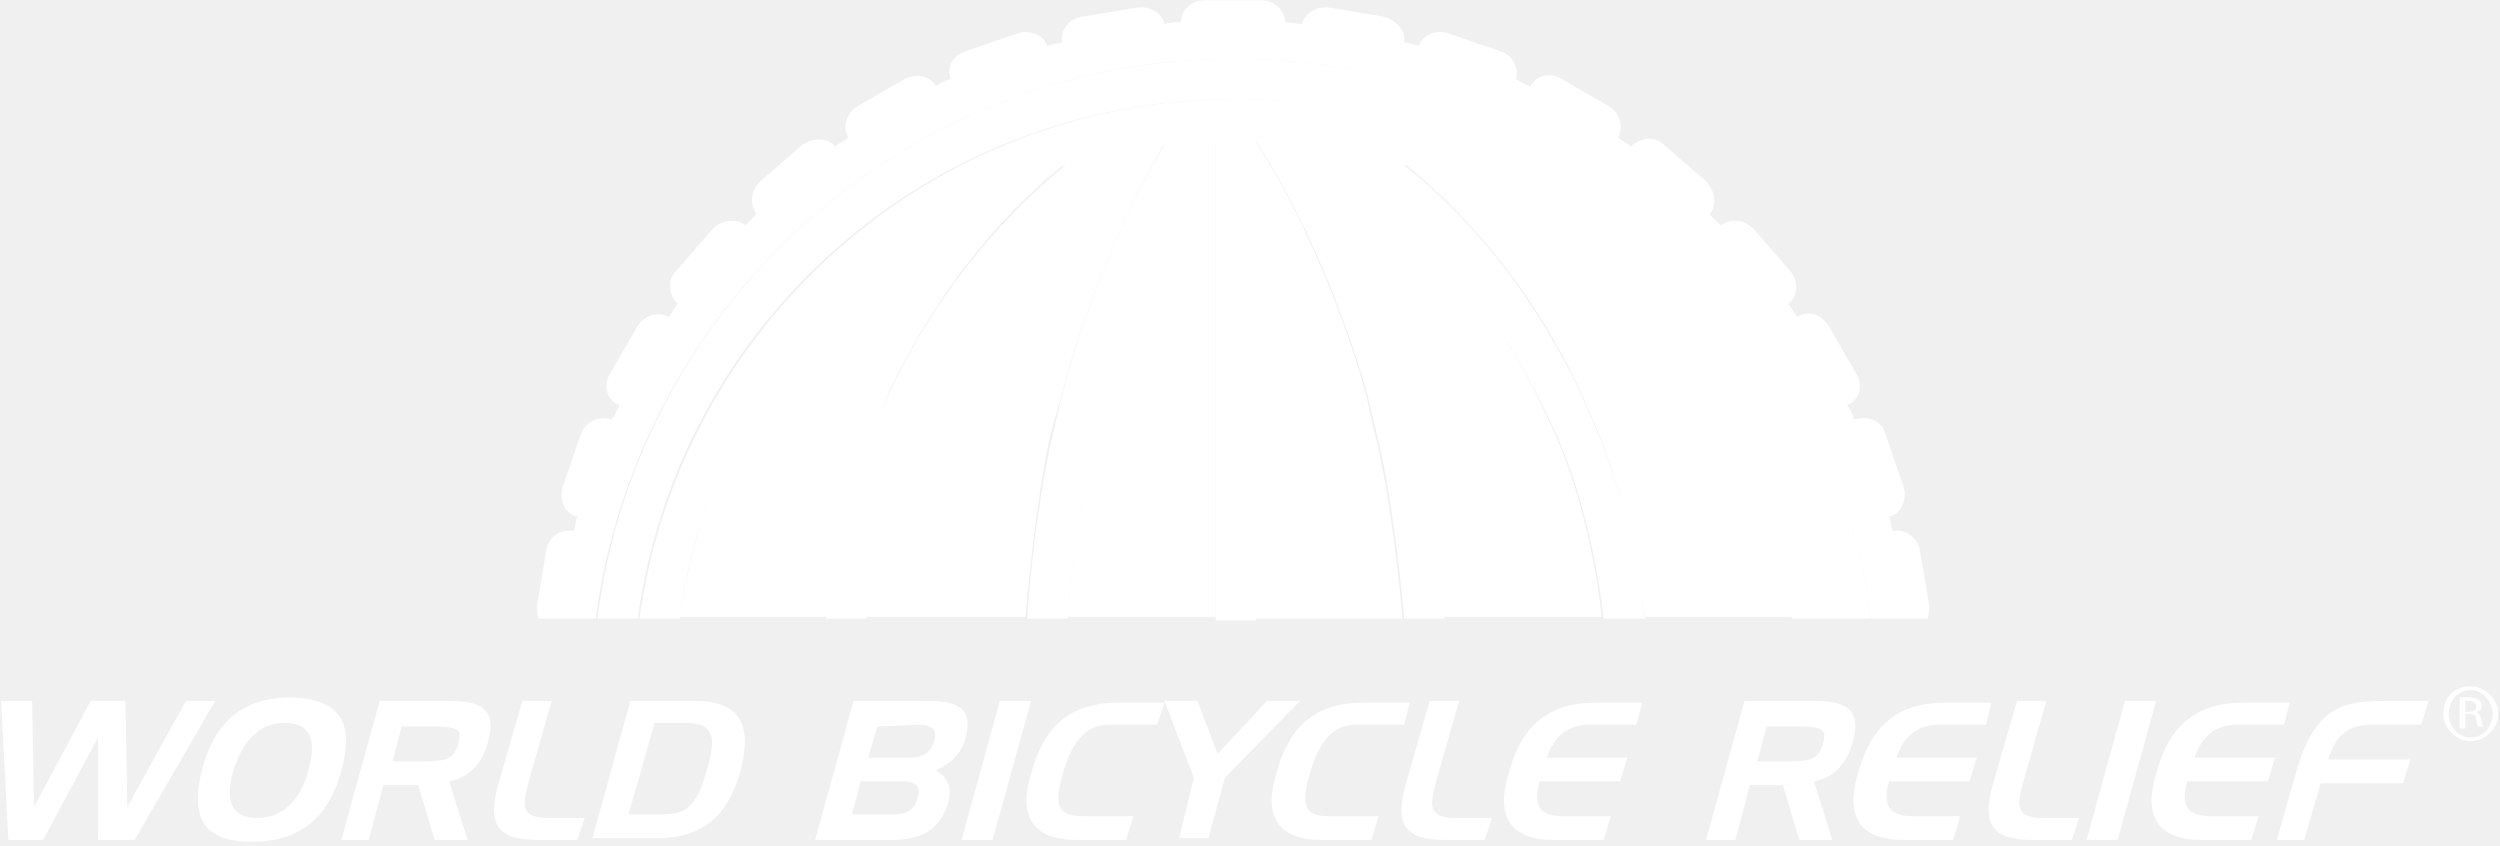
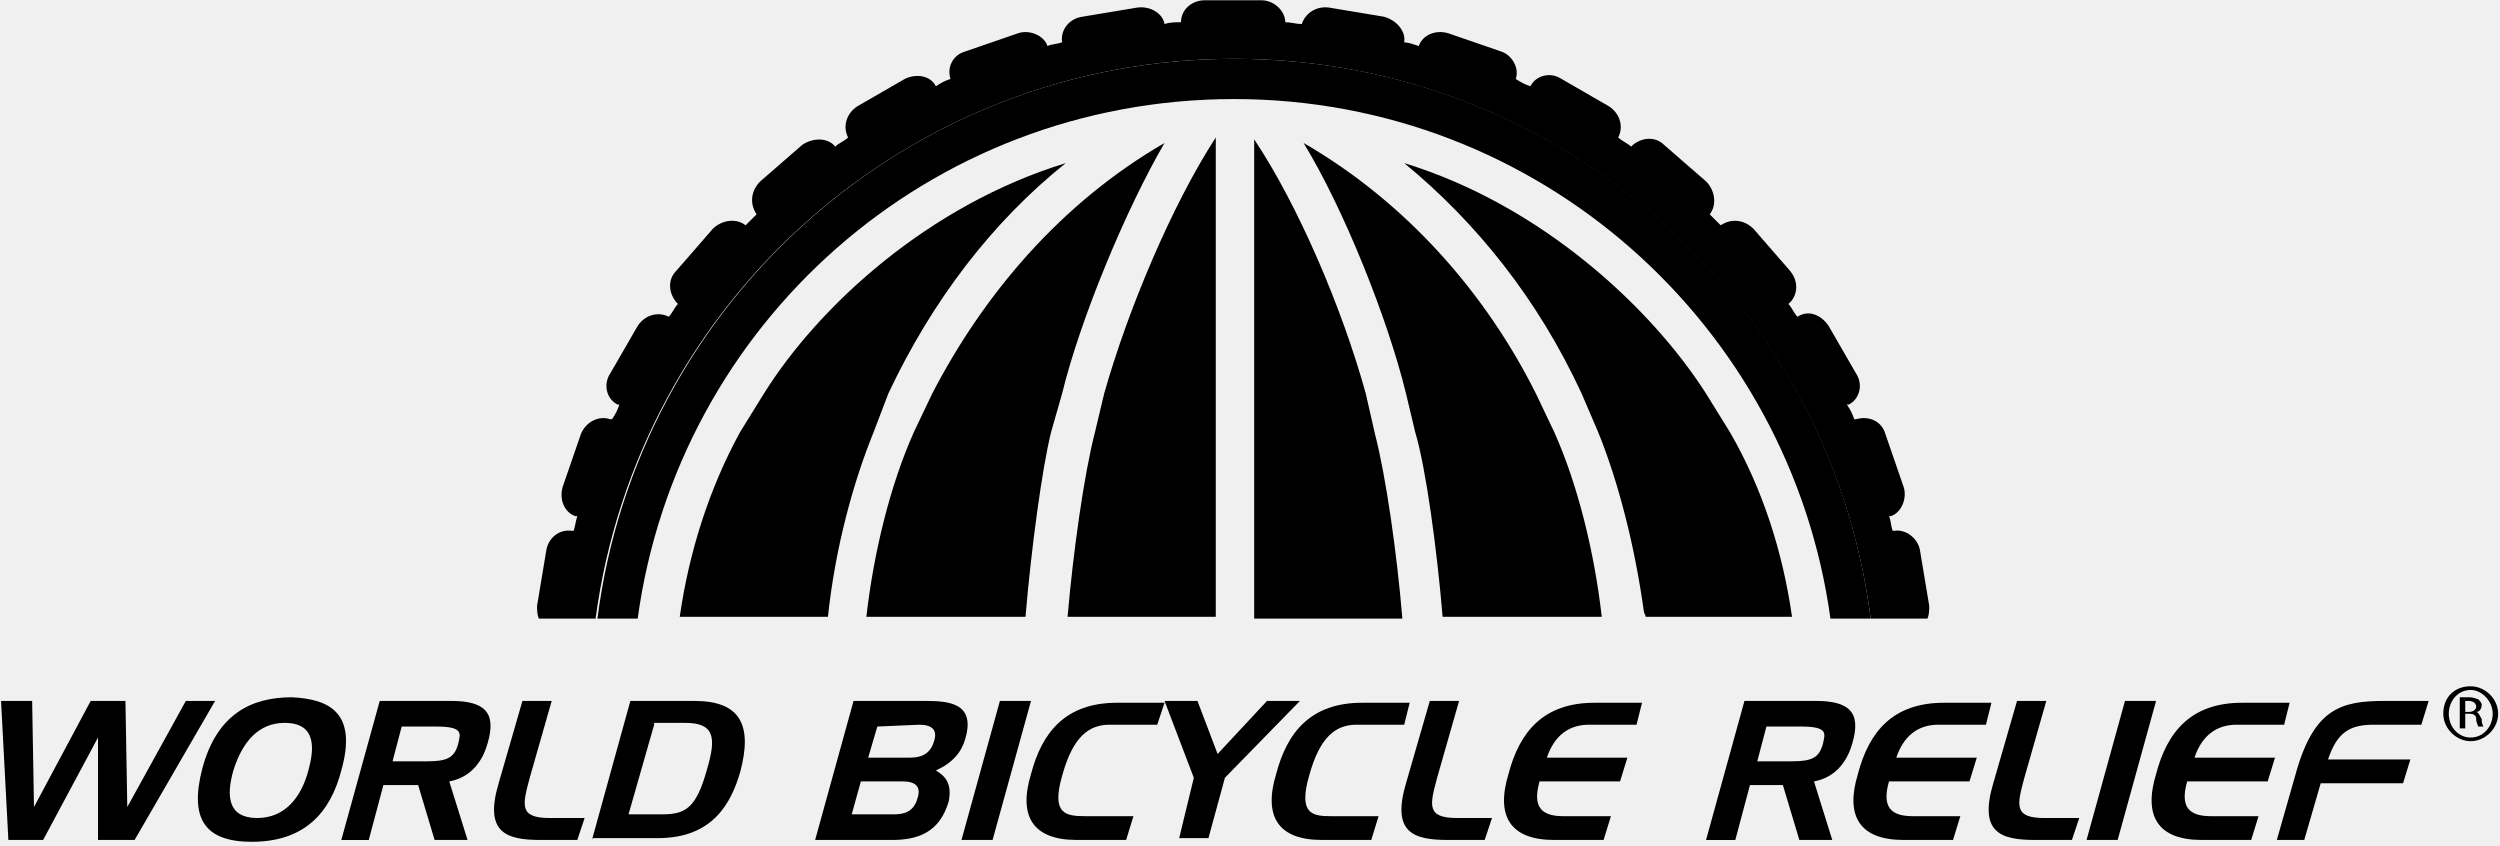
- <svg xmlns="http://www.w3.org/2000/svg" fill="#fff" width="399" height="135" viewBox="0 0 399 135">
-   <g transform="translate(-1 -2)" fill="#fff" fill-rule="evenodd">
+ <svg xmlns="http://www.w3.org/2000/svg" width="399" height="135" viewBox="0 0 399 135">
+   <g transform="translate(-1 -2)" fill="none" fill-rule="evenodd">
    <path d="M119.124 71.24l3.796-6.13c8.759-13.723 26.277-30.074 48.175-36.789-11.387 9.343-21.314 21.606-28.321 36.788l-2.628 6.132c-3.212 8.175-6.131 18.686-7.3 29.489h6.424c1.168-10.22 3.796-21.022 7.591-29.49l2.92-6.13c7.883-15.767 20.438-30.365 37.08-40-6.423 10.51-13.43 28.029-16.35 40l-1.46 6.13c-1.46 5.84-3.504 18.979-4.087 29.49h6.423c.876-10.511 2.628-22.774 4.38-29.49l1.46-6.13c3.795-13.723 10.802-30.074 17.81-40.584v76.496h6.423V24.526c7.007 10.51 14.014 26.86 17.81 40.583l1.46 6.132c1.752 6.715 3.504 19.27 4.38 29.489h6.423c-.876-10.511-2.628-23.65-4.38-29.49l-1.46-6.13c-2.92-11.971-9.927-29.49-16.35-40 16.642 9.635 28.905 24.233 37.08 40l2.92 6.13c3.796 8.468 6.423 19.27 7.591 29.49h6.716c0-.292-.292-.584-.292-.876-1.168-10.51-4.088-20.73-7.3-28.613l-2.627-6.132c-7.008-14.89-16.643-27.445-28.322-36.788 21.898 6.715 39.417 22.774 48.176 36.788l3.795 6.132c4.964 9.051 8.175 19.27 9.927 29.489h6.424c-6.424-47.007-46.424-82.92-95.183-82.92-48.759 0-88.759 36.205-95.182 82.92h6.423c1.168-10.22 4.672-20.438 9.635-29.49z" />
-     <path d="M197.956 11.387c52.263 0 95.183 39.124 101.606 89.343h9.051c.292-.584.292-1.46.292-2.044l-1.46-8.759c-.292-2.044-2.336-3.504-4.087-3.212h-.292c-.292-.876-.292-1.751-.584-2.335h.292c1.752-.584 2.627-2.92 2.044-4.672l-2.92-8.467c-.584-2.044-2.628-2.92-4.672-2.336h-.292c-.292-.876-.584-1.46-1.168-2.336h.292c1.752-.876 2.336-3.211 1.168-4.963l-4.38-7.591c-1.167-1.752-3.211-2.628-4.963-1.46-.584-.584-.876-1.46-1.46-2.044 1.46-1.168 1.752-3.504.292-5.256l-5.84-6.715c-1.459-1.46-3.503-1.752-5.255-.584l-1.751-1.752c1.167-1.46.876-3.795-.584-5.255l-6.716-5.84c-1.46-1.46-3.795-1.167-5.255.292-.584-.583-1.46-.875-2.044-1.46.876-1.751.292-3.795-1.46-4.963l-7.591-4.38c-1.752-1.167-4.088-.583-4.964 1.168-.875-.292-1.46-.584-2.335-1.167.584-1.752-.584-3.796-2.336-4.38l-8.467-2.92c-2.044-.584-4.088.292-4.672 2.044-.876-.292-1.752-.584-2.336-.584.292-1.752-1.167-3.504-3.211-4.087l-8.76-1.46c-2.043-.292-3.795.876-4.379 2.627-.876 0-1.752-.292-2.628-.292 0-1.751-1.751-3.503-3.795-3.503h-9.051c-2.044 0-3.796 1.46-3.796 3.503-.876 0-1.752 0-2.628.292-.292-1.751-2.335-2.92-4.38-2.627l-8.758 1.46c-2.044.292-3.504 2.043-3.212 4.087-.876.292-1.752.292-2.336.584-.584-1.752-2.92-2.628-4.671-2.044l-8.468 2.92c-2.043.584-2.92 2.628-2.335 4.38-.876.292-1.46.583-2.336 1.167-.876-1.751-3.212-2.043-4.964-1.167l-7.59 4.38c-1.753 1.167-2.337 3.21-1.46 4.963-.585.584-1.46.876-2.044 1.46-1.168-1.46-3.504-1.46-5.256-.293l-6.715 5.84c-1.46 1.46-1.752 3.504-.584 5.255L120 37.956c-1.46-1.168-3.796-.876-5.255.584l-5.84 6.715c-1.46 1.46-1.168 3.796.292 5.256-.584.584-.876 1.46-1.46 2.044-1.752-.876-3.795-.292-4.963 1.46l-4.38 7.59c-1.168 1.753-.584 4.088 1.168 4.964h.292c-.292.876-.584 1.46-1.168 2.336h-.292c-1.752-.584-3.795.292-4.671 2.336l-2.92 8.467c-.584 2.044.292 4.088 2.044 4.672h.292c-.292.875-.292 1.46-.584 2.335h-.292c-2.044-.292-3.796 1.168-4.088 3.212l-1.46 8.76c0 .583 0 1.459.292 2.043h9.051c6.716-50.511 49.927-89.343 101.898-89.343z" fill="#fff" fill-rule="#fff" />
-     <path d="M197.956 11.387c-52.263 0-95.182 39.124-101.606 89.343h6.424c6.423-47.007 46.423-82.92 95.182-82.92 48.76 0 88.76 36.205 95.183 82.92h6.423c-6.423-50.511-49.343-89.343-101.606-89.343z" fill="#fff" fill-rule="#fff" />
-     <path d="M177.226 64.818l-1.46 6.13c-1.751 6.716-3.503 19.271-4.38 29.49h23.65V23.942c-7.007 10.803-14.014 27.445-17.81 40.876zm41.752 0c-3.796-13.723-10.803-30.073-17.81-40.584v76.496h23.65c-.876-10.511-2.628-22.774-4.38-29.49l-1.46-6.422zm27.153 0c-7.883-15.767-20.438-30.365-37.08-40 6.423 10.51 13.43 28.029 16.35 40l1.46 6.13c1.752 5.84 3.504 18.979 4.38 29.49h25.401c-1.168-10.219-3.795-21.022-7.59-29.49l-2.92-6.13z" fill="#fff" fill-rule="#fff" />
-     <path d="M273.285 64.818c-8.76-13.723-26.278-30.073-48.176-36.789 11.387 9.343 21.314 21.606 28.322 36.789l2.627 6.13c3.212 7.884 5.84 18.103 7.3 28.614 0 .292.292.584.292.876h23.357c-1.46-10.219-4.671-20.438-9.927-29.49l-3.795-6.13zm-102.774 0c2.92-11.971 10.219-29.49 16.35-40-16.642 9.635-28.905 24.233-37.08 40l-2.92 6.13c-3.795 8.468-6.423 19.271-7.59 29.49h25.4c.876-10.511 2.628-23.65 4.088-29.49l1.752-6.13z" fill="#fff" fill-rule="#fff" />
-     <path d="M142.774 64.818c7.007-14.891 16.642-27.446 28.32-36.789-21.897 6.716-39.415 22.774-48.174 36.789l-3.796 6.13c-4.963 9.052-8.175 19.271-9.635 29.49h23.65c1.168-11.095 4.087-21.606 7.299-29.49l2.336-6.13z" fill="#fff" fill-rule="#fff" />
-     <path fill="#fff" fill-rule="#fff" d="M2.336 136.058L1.168 113.869 6.131 113.869 6.423 130.803 15.474 113.869 21.022 113.869 21.314 130.803 30.657 113.869 35.328 113.869 22.482 136.058 16.642 136.058 16.642 119.708 7.883 136.058z" />
-     <path d="M55.474 124.964c-1.751 6.715-5.839 11.386-14.306 11.386-7.591 0-9.927-3.795-7.883-11.678 2.335-8.76 7.883-11.387 14.306-11.387 5.84.292 10.511 2.335 7.883 11.679zm-13.43 7.59c4.38 0 7.007-3.21 8.175-7.59.876-3.212 1.46-7.592-3.796-7.592-4.087 0-6.715 2.92-8.175 7.592-1.168 4.087-.876 7.59 3.796 7.59zm13.43 3.504l6.132-22.19h11.387c5.255 0 7.299 1.752 5.84 6.716-.877 3.212-2.92 5.547-6.132 6.131l2.92 9.343h-5.256l-2.628-8.759H62.19l-2.336 8.76h-4.38zm9.635-18.102l-1.46 5.548h5.548c3.212 0 4.38-.584 4.964-2.92.292-1.46.875-2.628-3.504-2.628h-5.548zm28.03 18.102h-5.84c-5.547 0-9.05-1.167-6.715-9.05l3.796-13.14h4.671l-3.504 12.263c-1.167 4.38-1.751 6.424 3.212 6.424h5.548l-1.168 3.503zm2.335 0l6.132-22.19h10.219c7.3 0 9.343 3.796 7.3 11.387-1.46 4.964-4.38 10.511-13.14 10.511h-10.51v.292zm9.927-18.394l-4.087 14.307h5.255c3.796 0 5.548-.876 7.3-7.3 1.46-4.963 1.167-7.299-3.504-7.299h-4.964v.292zm25.694 18.394l6.131-22.19h11.387c3.796 0 8.175.293 6.423 6.132-.583 2.044-2.043 3.796-4.671 4.964 1.46.875 2.628 2.043 2.044 4.963-1.46 4.964-4.964 6.131-9.051 6.131h-12.263zm9.927-18.102l-1.46 4.964h6.715c1.752 0 3.212-.584 3.796-2.628.584-1.752-.292-2.628-2.336-2.628l-6.715.292zm-4.088 14.015h6.716c1.46 0 3.211-.292 3.795-2.628.584-1.752-.292-2.628-2.336-2.628h-6.715l-1.46 5.256z" fill="#fff" fill-rule="#fff" />
-     <path fill="#fff" fill-rule="#fff" d="M165.547 113.869L159.416 136.058 154.453 136.058 160.584 113.869z" />
-     <path d="M185.693 117.664h-7.59c-3.212 0-5.84 1.752-7.592 8.175-1.752 6.132.584 6.424 3.796 6.424h7.59l-1.167 3.795h-7.883c-7.008 0-9.343-3.795-7.3-10.51 1.752-6.716 5.548-11.387 13.723-11.387h7.591l-1.168 3.503z" fill="#fff" fill-rule="#fff" />
-     <path fill="#fff" fill-rule="#fff" d="M191.533 126.131L186.861 113.869 192.117 113.869 195.328 122.336 203.212 113.869 208.467 113.869 196.496 126.131 193.869 135.766 189.197 135.766z" />
-     <path d="M225.11 117.664h-7.592c-3.211 0-5.84 1.752-7.591 8.175-1.752 6.132.584 6.424 3.504 6.424h7.59l-1.167 3.795h-7.883c-7.007 0-9.343-3.795-7.3-10.51 1.752-6.716 5.548-11.387 13.723-11.387h7.591l-.876 3.503zm12.846 18.394h-5.84c-5.547 0-9.05-1.167-6.715-9.05l3.796-13.14h4.672l-3.504 12.263c-1.168 4.38-1.752 6.424 3.212 6.424h5.547l-1.168 3.503zm24.234-18.394h-7.591c-3.212 0-5.548 1.752-6.716 5.256h12.847l-1.168 3.795h-12.847c-1.168 4.088.292 5.548 3.796 5.548h7.591l-1.168 3.795h-7.883c-7.007 0-9.343-3.795-7.3-10.51 1.753-6.716 5.548-11.387 13.723-11.387h7.592l-.876 3.503zm11.095 18.394l6.131-22.19h11.387c5.255 0 7.3 1.752 5.84 6.716-.877 3.212-2.92 5.547-6.132 6.131l2.92 9.343h-5.256l-2.628-8.759h-5.255l-2.336 8.76h-4.671zm9.635-18.102l-1.46 5.548h5.547c3.212 0 4.38-.584 4.964-2.92.292-1.46.876-2.628-3.504-2.628h-5.547zm35.036-.292h-7.591c-3.212 0-5.547 1.752-6.715 5.256h12.846l-1.168 3.795h-12.846c-1.168 4.088.292 5.548 3.795 5.548h7.592l-1.168 3.795h-7.883c-7.008 0-9.344-3.795-7.3-10.51 1.752-6.716 5.548-11.387 13.723-11.387h7.591l-.876 3.503zm13.723 18.394h-5.84c-5.547 0-9.05-1.167-6.715-9.05l3.796-13.14h4.671l-3.503 12.263c-1.168 4.38-1.752 6.424 3.211 6.424h5.548l-1.168 3.503z" fill="#fff" fill-rule="#fff" />
-     <path fill="#fff" fill-rule="#fff" d="M345.109 113.869L338.978 136.058 334.015 136.058 340.146 113.869z" />
-     <path d="M365.547 117.664h-7.59c-3.212 0-5.548 1.752-6.716 5.256h12.847l-1.168 3.795h-12.847c-1.168 4.088.292 5.548 3.796 5.548h7.59l-1.167 3.795h-7.883c-7.008 0-9.343-3.795-7.3-10.51 1.752-6.716 5.548-11.387 13.723-11.387h7.591l-.876 3.503zm-1.167 18.394l2.92-10.219c2.919-10.803 7.299-11.97 14.306-11.97h7.007l-1.168 3.795h-7.591c-3.796 0-5.84 1.168-7.3 5.548h13.14l-1.168 3.795h-13.14l-2.627 9.051h-4.38zm30.948-24.525c2.336 0 4.38 2.044 4.38 4.38 0 2.335-2.044 4.379-4.38 4.379-2.335 0-4.38-2.044-4.38-4.38 0-2.627 1.753-4.38 4.38-4.38zm0 .584c-2.043 0-3.503 1.752-3.503 3.795 0 2.044 1.46 3.796 3.503 3.796 2.044 0 3.504-1.752 3.504-3.796 0-2.043-1.752-3.795-3.504-3.795zm-.875 6.131h-.876v-4.963h1.46c.875 0 1.167.292 1.46.292.291.292.583.584.583.876 0 .583-.292 1.167-.876 1.167.292 0 .584.584.876 1.168 0 .876.292 1.168.292 1.168h-.876c0-.292-.292-.584-.292-1.168s-.292-.876-1.168-.876h-.583v2.336zm0-2.628h.583c.584 0 1.168-.292 1.168-.875 0-.292-.292-.876-1.168-.876h-.583v1.751z" fill="#fff" fill-rule="#fff" />
+     <path d="M197.956 11.387c52.263 0 95.183 39.124 101.606 89.343h9.051c.292-.584.292-1.46.292-2.044l-1.46-8.759c-.292-2.044-2.336-3.504-4.087-3.212h-.292c-.292-.876-.292-1.751-.584-2.335h.292c1.752-.584 2.627-2.92 2.044-4.672l-2.92-8.467c-.584-2.044-2.628-2.92-4.672-2.336h-.292c-.292-.876-.584-1.46-1.168-2.336h.292c1.752-.876 2.336-3.211 1.168-4.963l-4.38-7.591c-1.167-1.752-3.211-2.628-4.963-1.46-.584-.584-.876-1.46-1.46-2.044 1.46-1.168 1.752-3.504.292-5.256l-5.84-6.715c-1.459-1.46-3.503-1.752-5.255-.584l-1.751-1.752c1.167-1.46.876-3.795-.584-5.255l-6.716-5.84c-1.46-1.46-3.795-1.167-5.255.292-.584-.583-1.46-.875-2.044-1.46.876-1.751.292-3.795-1.46-4.963l-7.591-4.38c-1.752-1.167-4.088-.583-4.964 1.168-.875-.292-1.46-.584-2.335-1.167.584-1.752-.584-3.796-2.336-4.38l-8.467-2.92c-2.044-.584-4.088.292-4.672 2.044-.876-.292-1.752-.584-2.336-.584.292-1.752-1.167-3.504-3.211-4.087l-8.76-1.46c-2.043-.292-3.795.876-4.379 2.627-.876 0-1.752-.292-2.628-.292 0-1.751-1.751-3.503-3.795-3.503h-9.051c-2.044 0-3.796 1.46-3.796 3.503-.876 0-1.752 0-2.628.292-.292-1.751-2.335-2.92-4.38-2.627l-8.758 1.46c-2.044.292-3.504 2.043-3.212 4.087-.876.292-1.752.292-2.336.584-.584-1.752-2.92-2.628-4.671-2.044l-8.468 2.92c-2.043.584-2.92 2.628-2.335 4.38-.876.292-1.46.583-2.336 1.167-.876-1.751-3.212-2.043-4.964-1.167l-7.59 4.38c-1.753 1.167-2.337 3.21-1.46 4.963-.585.584-1.46.876-2.044 1.46-1.168-1.46-3.504-1.46-5.256-.293l-6.715 5.84c-1.46 1.46-1.752 3.504-.584 5.255L120 37.956c-1.46-1.168-3.796-.876-5.255.584l-5.84 6.715c-1.46 1.46-1.168 3.796.292 5.256-.584.584-.876 1.46-1.46 2.044-1.752-.876-3.795-.292-4.963 1.46l-4.38 7.59c-1.168 1.753-.584 4.088 1.168 4.964h.292c-.292.876-.584 1.46-1.168 2.336h-.292c-1.752-.584-3.795.292-4.671 2.336l-2.92 8.467c-.584 2.044.292 4.088 2.044 4.672h.292c-.292.875-.292 1.46-.584 2.335h-.292c-2.044-.292-3.796 1.168-4.088 3.212l-1.46 8.76c0 .583 0 1.459.292 2.043h9.051c6.716-50.511 49.927-89.343 101.898-89.343z" fill="#000" fill-rule="nonzero" />
+     <path d="M197.956 11.387c-52.263 0-95.182 39.124-101.606 89.343h6.424c6.423-47.007 46.423-82.92 95.182-82.92 48.76 0 88.76 36.205 95.183 82.92h6.423c-6.423-50.511-49.343-89.343-101.606-89.343z" fill="#000" fill-rule="nonzero" />
+     <path d="M177.226 64.818l-1.46 6.13c-1.751 6.716-3.503 19.271-4.38 29.49h23.65V23.942c-7.007 10.803-14.014 27.445-17.81 40.876zm41.752 0c-3.796-13.723-10.803-30.073-17.81-40.584v76.496h23.65c-.876-10.511-2.628-22.774-4.38-29.49l-1.46-6.422zm27.153 0c-7.883-15.767-20.438-30.365-37.08-40 6.423 10.51 13.43 28.029 16.35 40l1.46 6.13c1.752 5.84 3.504 18.979 4.38 29.49h25.401c-1.168-10.219-3.795-21.022-7.59-29.49l-2.92-6.13z" fill="#000" fill-rule="nonzero" />
+     <path d="M273.285 64.818c-8.76-13.723-26.278-30.073-48.176-36.789 11.387 9.343 21.314 21.606 28.322 36.789l2.627 6.13c3.212 7.884 5.84 18.103 7.3 28.614 0 .292.292.584.292.876h23.357c-1.46-10.219-4.671-20.438-9.927-29.49l-3.795-6.13zm-102.774 0c2.92-11.971 10.219-29.49 16.35-40-16.642 9.635-28.905 24.233-37.08 40l-2.92 6.13c-3.795 8.468-6.423 19.271-7.59 29.49h25.4c.876-10.511 2.628-23.65 4.088-29.49l1.752-6.13z" fill="#000" fill-rule="nonzero" />
+     <path d="M142.774 64.818c7.007-14.891 16.642-27.446 28.32-36.789-21.897 6.716-39.415 22.774-48.174 36.789l-3.796 6.13c-4.963 9.052-8.175 19.271-9.635 29.49h23.65c1.168-11.095 4.087-21.606 7.299-29.49l2.336-6.13z" fill="#000" fill-rule="nonzero" />
+     <path fill="#000" fill-rule="nonzero" d="M2.336 136.058L1.168 113.869 6.131 113.869 6.423 130.803 15.474 113.869 21.022 113.869 21.314 130.803 30.657 113.869 35.328 113.869 22.482 136.058 16.642 136.058 16.642 119.708 7.883 136.058z" />
+     <path d="M55.474 124.964c-1.751 6.715-5.839 11.386-14.306 11.386-7.591 0-9.927-3.795-7.883-11.678 2.335-8.76 7.883-11.387 14.306-11.387 5.84.292 10.511 2.335 7.883 11.679zm-13.43 7.59c4.38 0 7.007-3.21 8.175-7.59.876-3.212 1.46-7.592-3.796-7.592-4.087 0-6.715 2.92-8.175 7.592-1.168 4.087-.876 7.59 3.796 7.59zm13.43 3.504l6.132-22.19h11.387c5.255 0 7.299 1.752 5.84 6.716-.877 3.212-2.92 5.547-6.132 6.131l2.92 9.343h-5.256l-2.628-8.759H62.19l-2.336 8.76h-4.38zm9.635-18.102l-1.46 5.548h5.548c3.212 0 4.38-.584 4.964-2.92.292-1.46.875-2.628-3.504-2.628h-5.548zm28.03 18.102h-5.84c-5.547 0-9.05-1.167-6.715-9.05l3.796-13.14h4.671l-3.504 12.263c-1.167 4.38-1.751 6.424 3.212 6.424h5.548l-1.168 3.503zm2.335 0l6.132-22.19h10.219c7.3 0 9.343 3.796 7.3 11.387-1.46 4.964-4.38 10.511-13.14 10.511h-10.51v.292zm9.927-18.394l-4.087 14.307h5.255c3.796 0 5.548-.876 7.3-7.3 1.46-4.963 1.167-7.299-3.504-7.299h-4.964v.292zm25.694 18.394l6.131-22.19h11.387c3.796 0 8.175.293 6.423 6.132-.583 2.044-2.043 3.796-4.671 4.964 1.46.875 2.628 2.043 2.044 4.963-1.46 4.964-4.964 6.131-9.051 6.131h-12.263zm9.927-18.102l-1.46 4.964h6.715c1.752 0 3.212-.584 3.796-2.628.584-1.752-.292-2.628-2.336-2.628l-6.715.292zm-4.088 14.015h6.716c1.46 0 3.211-.292 3.795-2.628.584-1.752-.292-2.628-2.336-2.628h-6.715l-1.46 5.256z" fill="#000" fill-rule="nonzero" />
+     <path fill="#000" fill-rule="nonzero" d="M165.547 113.869L159.416 136.058 154.453 136.058 160.584 113.869z" />
+     <path d="M185.693 117.664h-7.59c-3.212 0-5.84 1.752-7.592 8.175-1.752 6.132.584 6.424 3.796 6.424h7.59l-1.167 3.795h-7.883c-7.008 0-9.343-3.795-7.3-10.51 1.752-6.716 5.548-11.387 13.723-11.387h7.591l-1.168 3.503z" fill="#000" fill-rule="nonzero" />
+     <path fill="#000" fill-rule="nonzero" d="M191.533 126.131L186.861 113.869 192.117 113.869 195.328 122.336 203.212 113.869 208.467 113.869 196.496 126.131 193.869 135.766 189.197 135.766z" />
+     <path d="M225.11 117.664h-7.592c-3.211 0-5.84 1.752-7.591 8.175-1.752 6.132.584 6.424 3.504 6.424h7.59l-1.167 3.795h-7.883c-7.007 0-9.343-3.795-7.3-10.51 1.752-6.716 5.548-11.387 13.723-11.387h7.591l-.876 3.503zm12.846 18.394h-5.84c-5.547 0-9.05-1.167-6.715-9.05l3.796-13.14h4.672l-3.504 12.263c-1.168 4.38-1.752 6.424 3.212 6.424h5.547l-1.168 3.503zm24.234-18.394h-7.591c-3.212 0-5.548 1.752-6.716 5.256h12.847l-1.168 3.795h-12.847c-1.168 4.088.292 5.548 3.796 5.548h7.591l-1.168 3.795h-7.883c-7.007 0-9.343-3.795-7.3-10.51 1.753-6.716 5.548-11.387 13.723-11.387h7.592l-.876 3.503zm11.095 18.394l6.131-22.19h11.387c5.255 0 7.3 1.752 5.84 6.716-.877 3.212-2.92 5.547-6.132 6.131l2.92 9.343h-5.256l-2.628-8.759h-5.255l-2.336 8.76h-4.671zm9.635-18.102l-1.46 5.548h5.547c3.212 0 4.38-.584 4.964-2.92.292-1.46.876-2.628-3.504-2.628h-5.547zm35.036-.292h-7.591c-3.212 0-5.547 1.752-6.715 5.256h12.846l-1.168 3.795h-12.846c-1.168 4.088.292 5.548 3.795 5.548h7.592l-1.168 3.795h-7.883c-7.008 0-9.344-3.795-7.3-10.51 1.752-6.716 5.548-11.387 13.723-11.387h7.591l-.876 3.503zm13.723 18.394h-5.84c-5.547 0-9.05-1.167-6.715-9.05l3.796-13.14h4.671l-3.503 12.263c-1.168 4.38-1.752 6.424 3.211 6.424h5.548l-1.168 3.503z" fill="#000" fill-rule="nonzero" />
+     <path fill="#000" fill-rule="nonzero" d="M345.109 113.869L338.978 136.058 334.015 136.058 340.146 113.869z" />
+     <path d="M365.547 117.664h-7.59c-3.212 0-5.548 1.752-6.716 5.256h12.847l-1.168 3.795h-12.847c-1.168 4.088.292 5.548 3.796 5.548h7.59l-1.167 3.795h-7.883c-7.008 0-9.343-3.795-7.3-10.51 1.752-6.716 5.548-11.387 13.723-11.387h7.591l-.876 3.503zm-1.167 18.394l2.92-10.219c2.919-10.803 7.299-11.97 14.306-11.97h7.007l-1.168 3.795h-7.591c-3.796 0-5.84 1.168-7.3 5.548h13.14l-1.168 3.795h-13.14l-2.627 9.051h-4.38zm30.948-24.525c2.336 0 4.38 2.044 4.38 4.38 0 2.335-2.044 4.379-4.38 4.379-2.335 0-4.38-2.044-4.38-4.38 0-2.627 1.753-4.38 4.38-4.38zm0 .584c-2.043 0-3.503 1.752-3.503 3.795 0 2.044 1.46 3.796 3.503 3.796 2.044 0 3.504-1.752 3.504-3.796 0-2.043-1.752-3.795-3.504-3.795zm-.875 6.131h-.876v-4.963h1.46c.875 0 1.167.292 1.46.292.291.292.583.584.583.876 0 .583-.292 1.167-.876 1.167.292 0 .584.584.876 1.168 0 .876.292 1.168.292 1.168h-.876c0-.292-.292-.584-.292-1.168s-.292-.876-1.168-.876h-.583v2.336zm0-2.628h.583c.584 0 1.168-.292 1.168-.875 0-.292-.292-.876-1.168-.876h-.583v1.751z" fill="#000" fill-rule="nonzero" />
  </g>
</svg>
